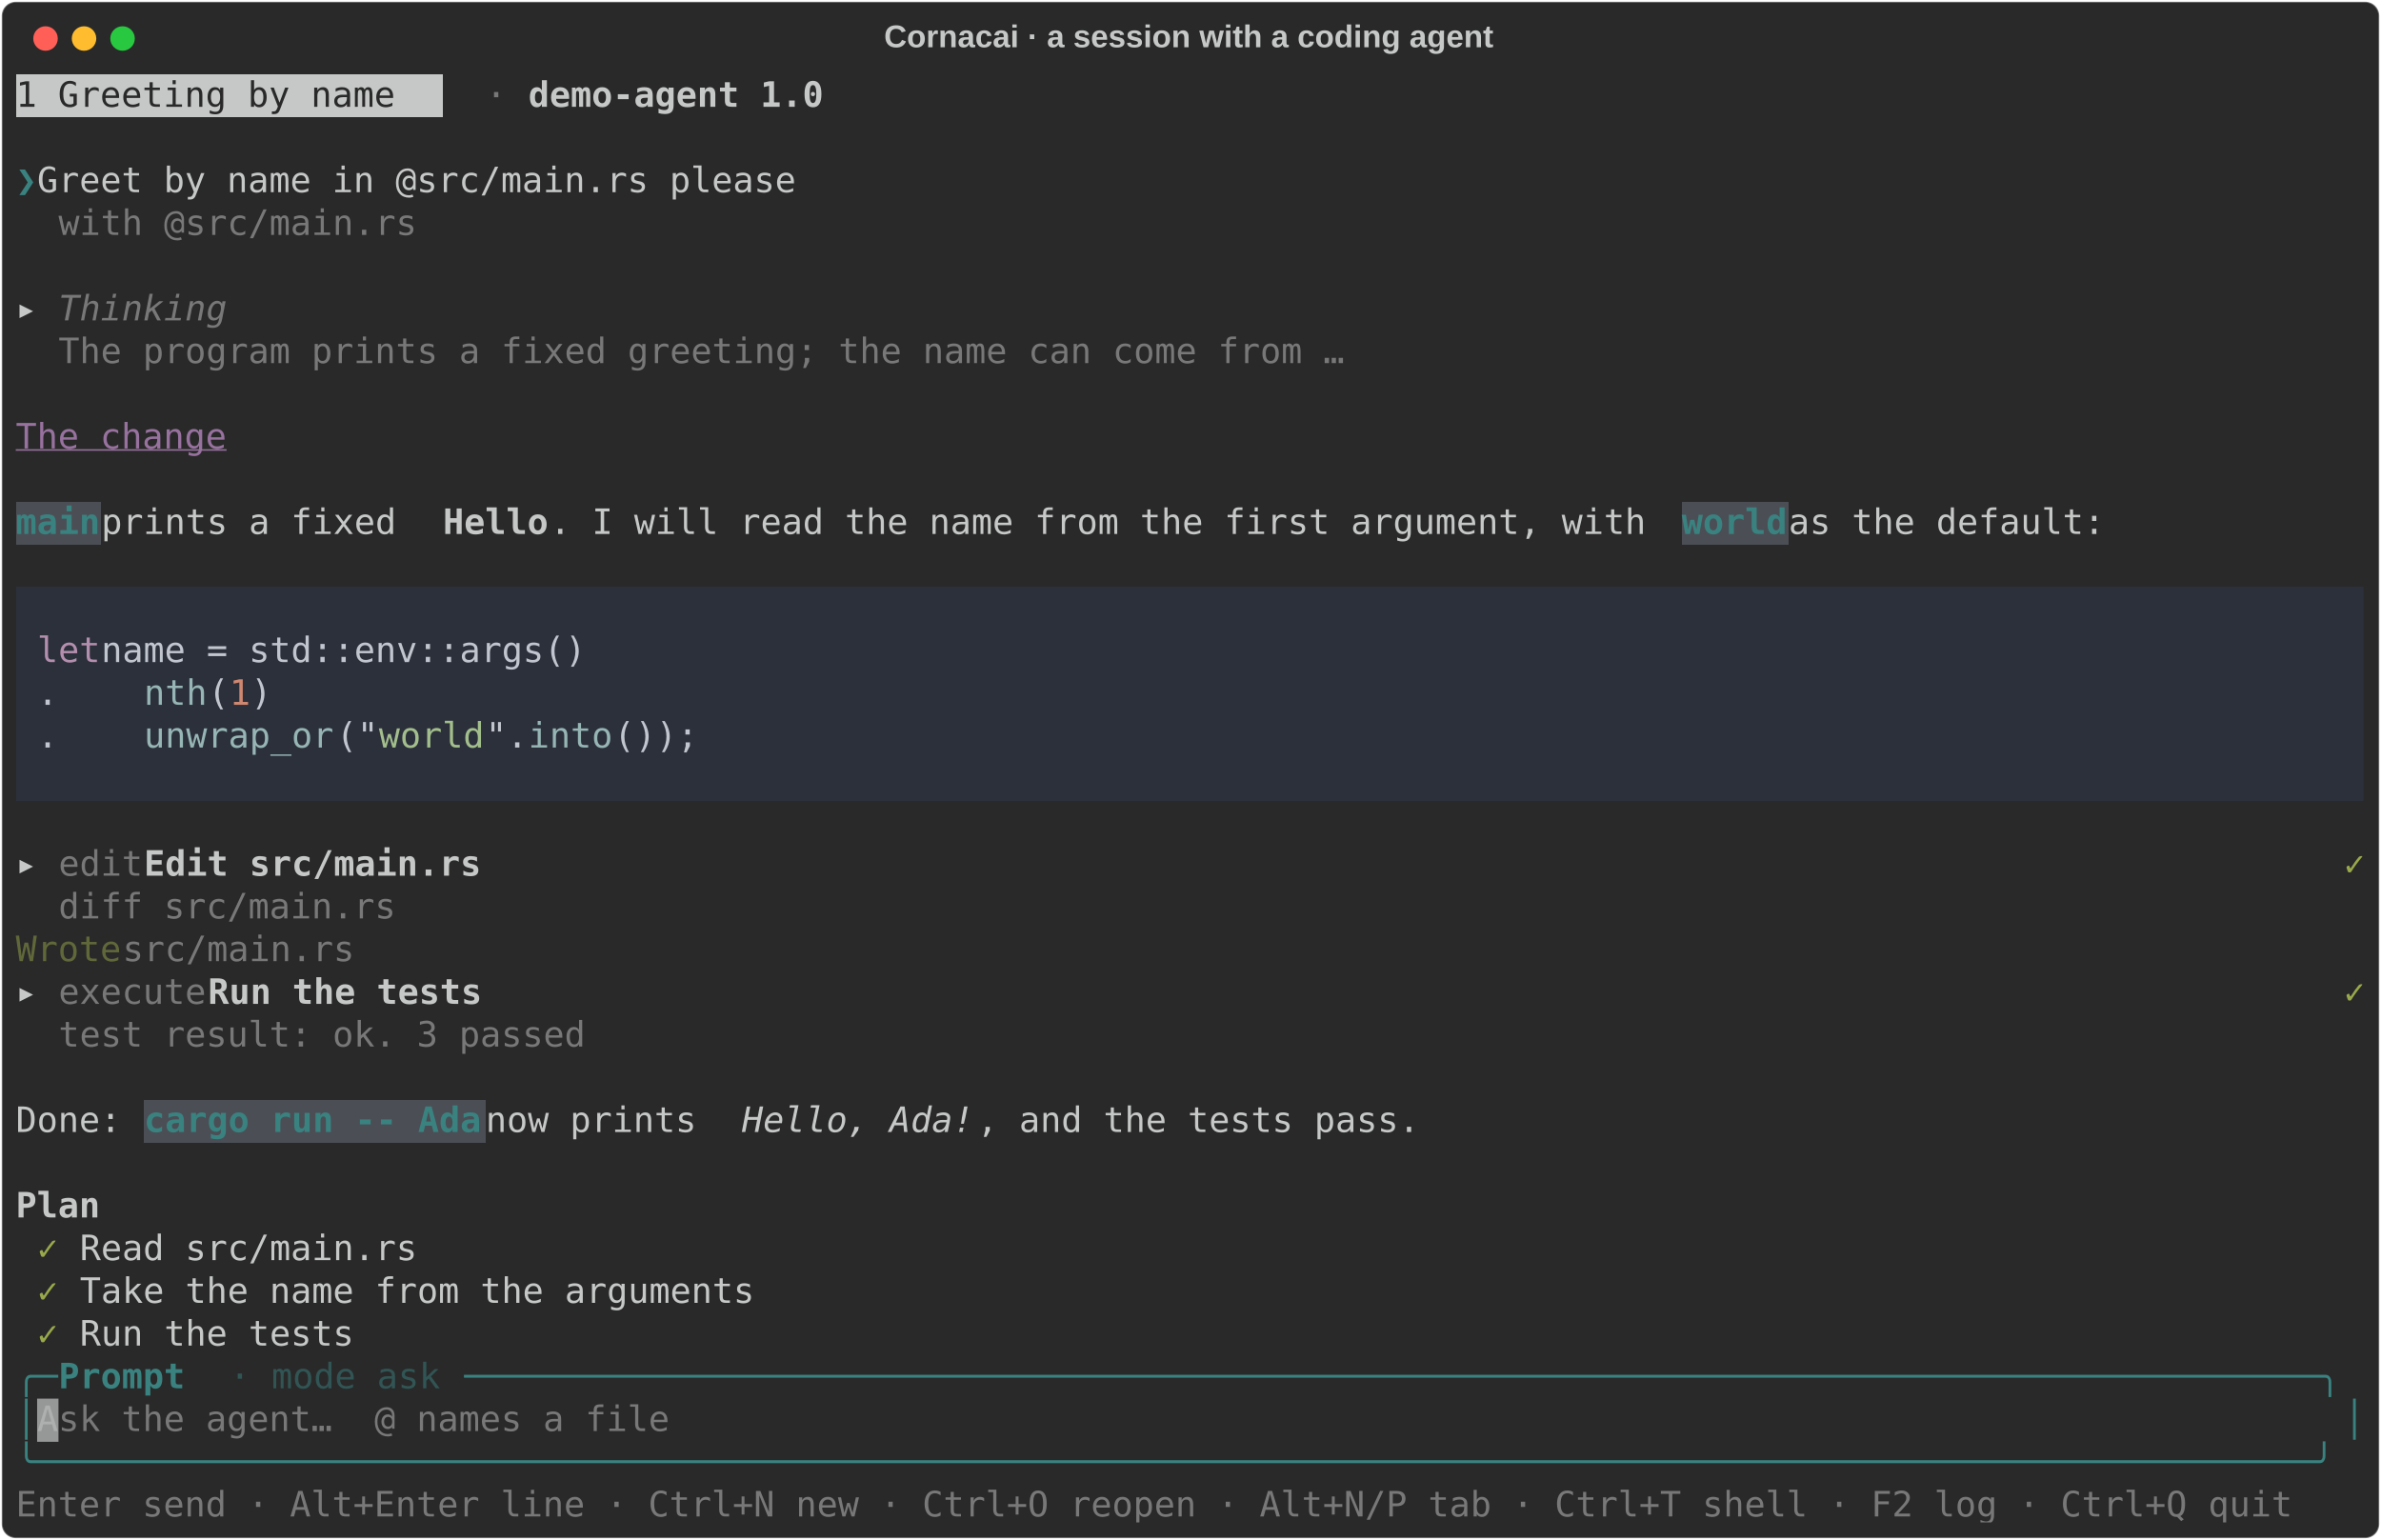
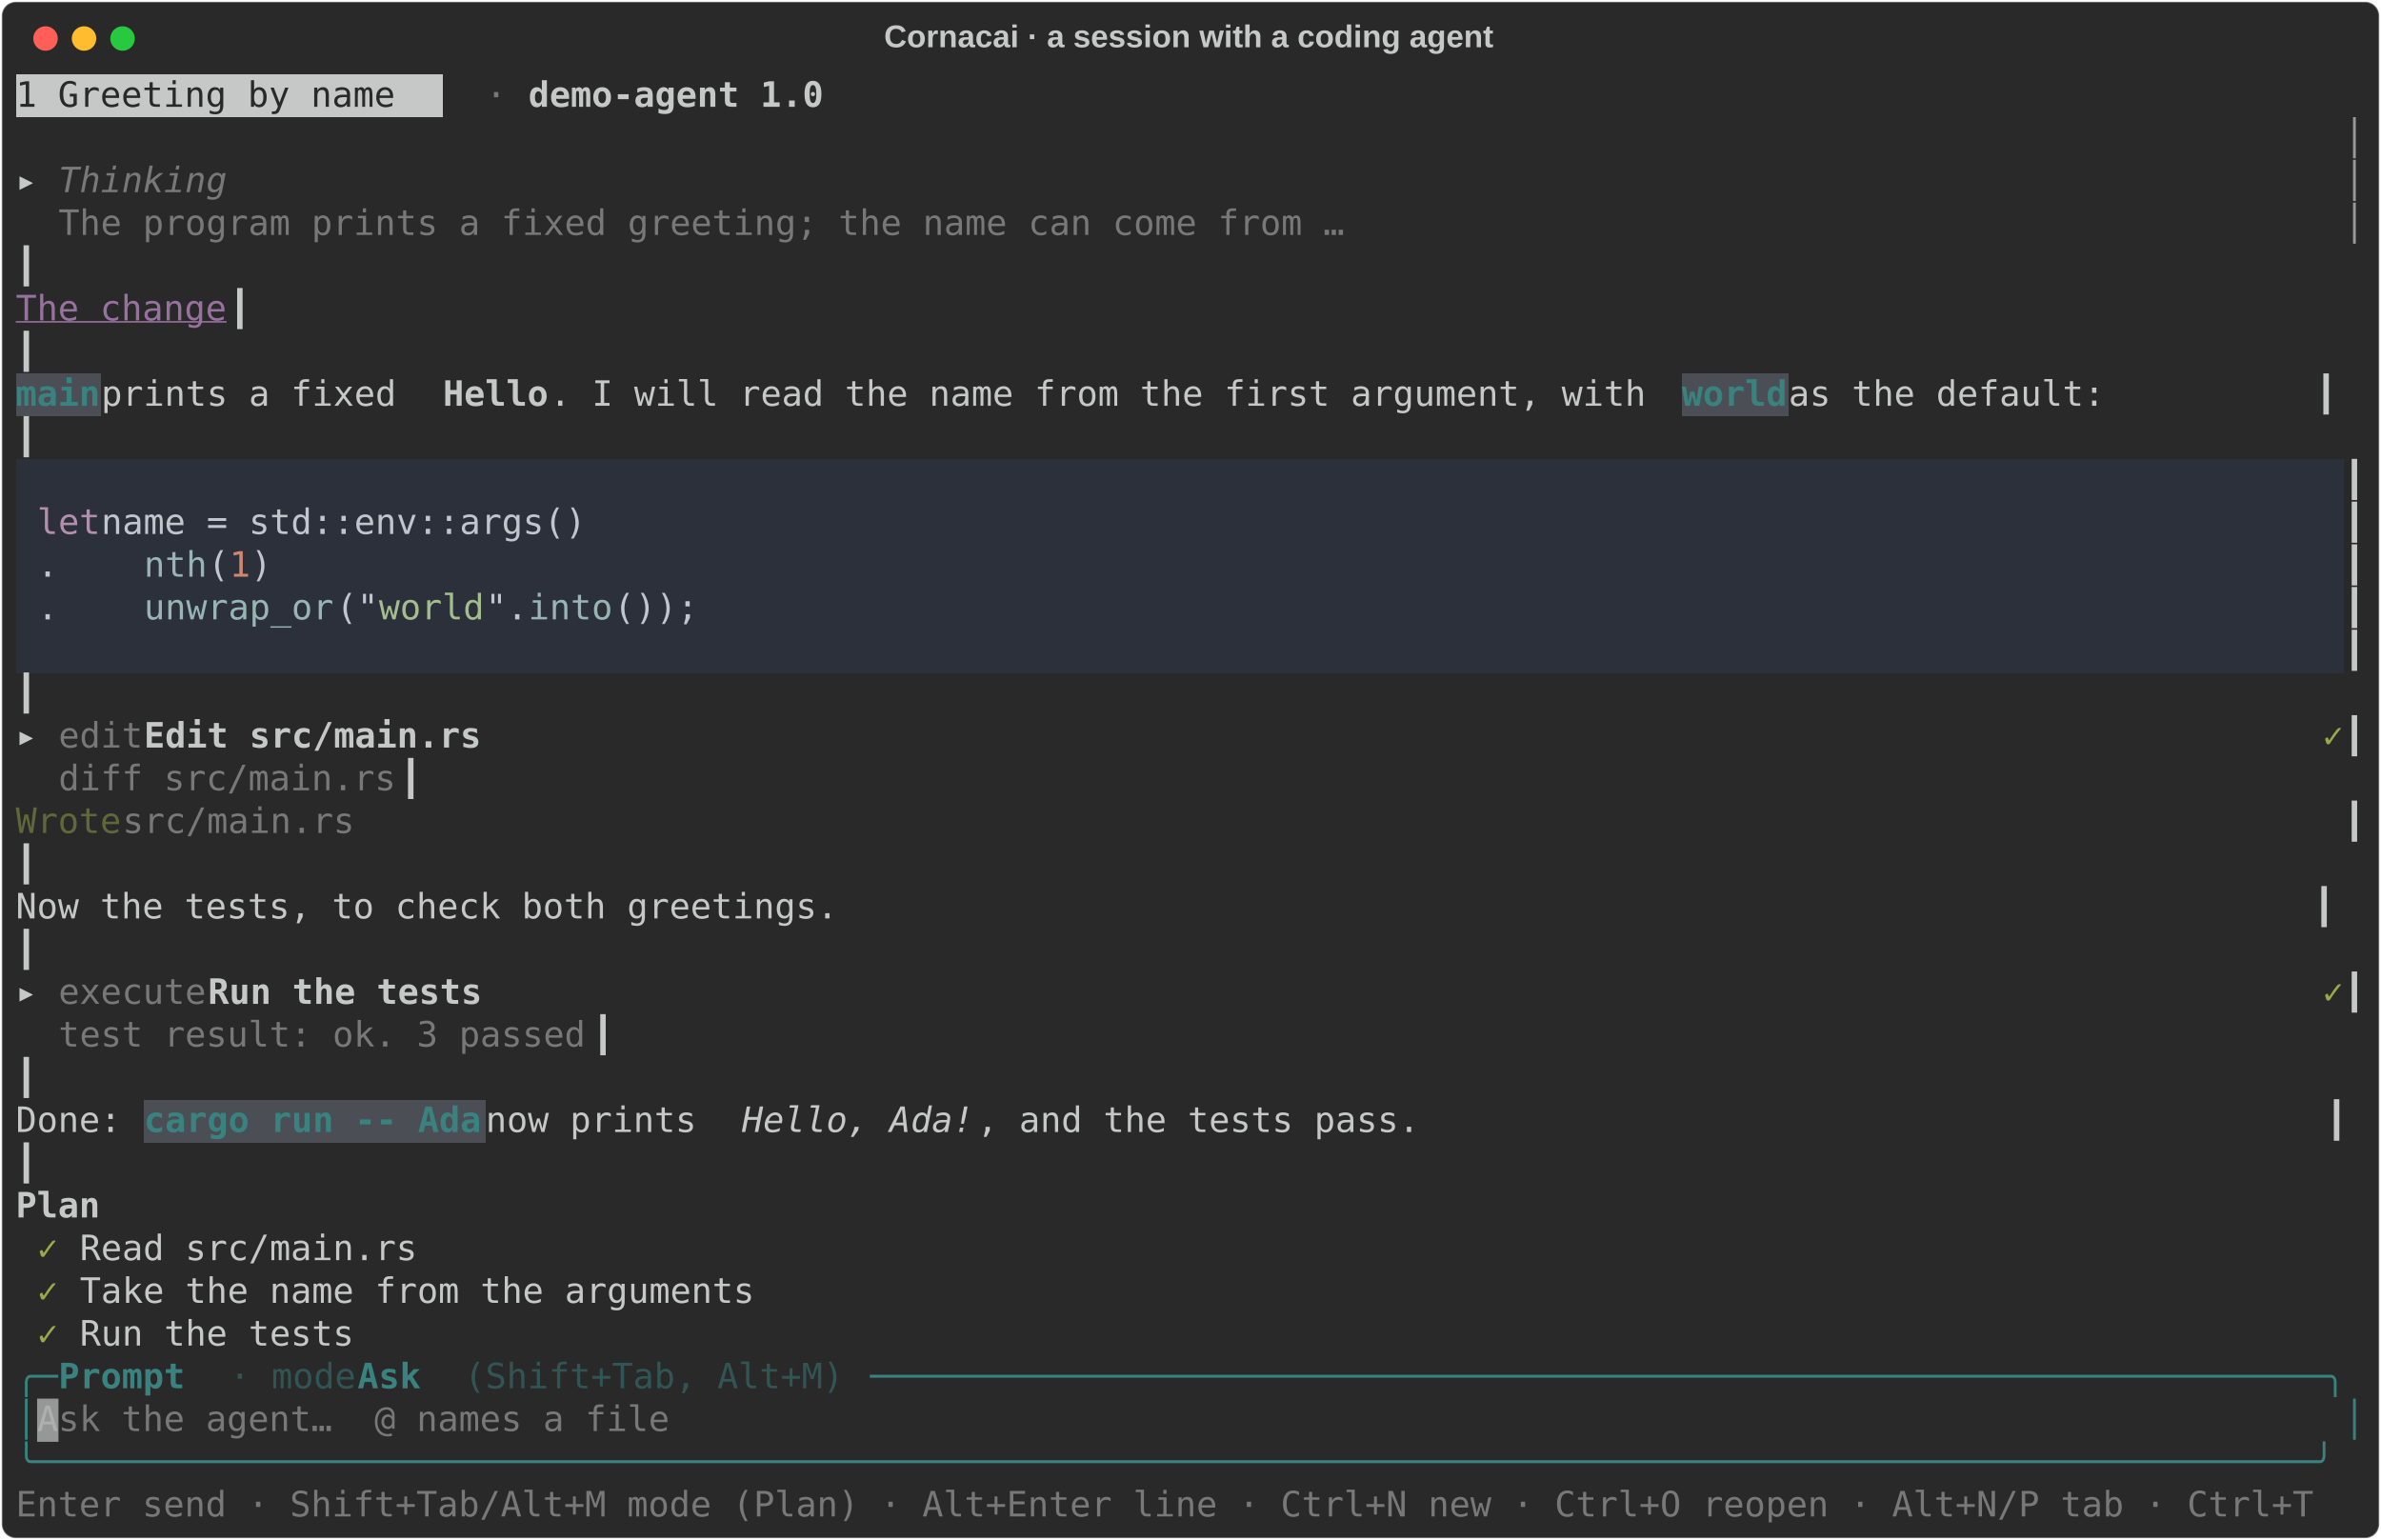
<svg xmlns="http://www.w3.org/2000/svg" class="rich-terminal" viewBox="0 0 1360 879.6">
  <style>

    @font-face {
        font-family: "Fira Code";
        src: local("FiraCode-Regular"),
                url("https://cdnjs.cloudflare.com/ajax/libs/firacode/6.2.0/woff2/FiraCode-Regular.woff2") format("woff2"),
                url("https://cdnjs.cloudflare.com/ajax/libs/firacode/6.2.0/woff/FiraCode-Regular.woff") format("woff");
        font-style: normal;
        font-weight: 400;
    }
    @font-face {
        font-family: "Fira Code";
        src: local("FiraCode-Bold"),
                url("https://cdnjs.cloudflare.com/ajax/libs/firacode/6.2.0/woff2/FiraCode-Bold.woff2") format("woff2"),
                url("https://cdnjs.cloudflare.com/ajax/libs/firacode/6.2.0/woff/FiraCode-Bold.woff") format("woff");
        font-style: bold;
        font-weight: 700;
    }

    .rich-record-matrix {
        font-family: Fira Code, monospace;
        font-size: 20px;
        line-height: 24.4px;
        font-variant-east-asian: full-width;
    }

    .rich-record-title {
        font-size: 18px;
        font-weight: bold;
        font-family: arial;
    }

    .rich-record-r1 { fill: #292929 }
.rich-record-r2 { fill: #c5c8c6 }
.rich-record-r3 { fill: #777877 }
.rich-record-r4 { fill: #c5c8c6;font-weight: bold }
- .rich-record-r5 { fill: #398280;font-weight: bold }
+ .rich-record-r5 { fill: #9a9b99 }
.rich-record-r6 { fill: #777877;font-style: italic; }
.rich-record-r7 { fill: #98729f;text-decoration: underline; }
- .rich-record-r8 { fill: #b48ead }
- .rich-record-r9 { fill: #c0c5ce }
- .rich-record-r10 { fill: #96b5b4 }
- .rich-record-r11 { fill: #d08770 }
- .rich-record-r12 { fill: #a3be8c }
- .rich-record-r13 { fill: #98a84b }
- .rich-record-r14 { fill: #60683a }
- .rich-record-r15 { fill: #c5c8c6;font-style: italic; }
- .rich-record-r16 { fill: #398280 }
- .rich-record-r17 { fill: #315554 }
+ .rich-record-r8 { fill: #398280;font-weight: bold }
+ .rich-record-r9 { fill: #b48ead }
+ .rich-record-r10 { fill: #c0c5ce }
+ .rich-record-r11 { fill: #96b5b4 }
+ .rich-record-r12 { fill: #d08770 }
+ .rich-record-r13 { fill: #a3be8c }
+ .rich-record-r14 { fill: #98a84b }
+ .rich-record-r15 { fill: #60683a }
+ .rich-record-r16 { fill: #c5c8c6;font-style: italic; }
+ .rich-record-r17 { fill: #398280 }
+ .rich-record-r18 { fill: #315554 }
    </style>
  <defs>
    <clipPath id="rich-record-clip-terminal">
      <rect x="0" y="0" width="1341.0" height="828.6" />
    </clipPath>
    <clipPath id="rich-record-line-0">
      <rect x="0" y="1.5" width="1342" height="24.65" />
    </clipPath>
    <clipPath id="rich-record-line-1">
      <rect x="0" y="25.9" width="1342" height="24.65" />
    </clipPath>
    <clipPath id="rich-record-line-2">
      <rect x="0" y="50.3" width="1342" height="24.65" />
    </clipPath>
    <clipPath id="rich-record-line-3">
      <rect x="0" y="74.7" width="1342" height="24.65" />
    </clipPath>
    <clipPath id="rich-record-line-4">
      <rect x="0" y="99.1" width="1342" height="24.65" />
    </clipPath>
    <clipPath id="rich-record-line-5">
      <rect x="0" y="123.5" width="1342" height="24.65" />
    </clipPath>
    <clipPath id="rich-record-line-6">
      <rect x="0" y="147.9" width="1342" height="24.65" />
    </clipPath>
    <clipPath id="rich-record-line-7">
      <rect x="0" y="172.3" width="1342" height="24.65" />
    </clipPath>
    <clipPath id="rich-record-line-8">
      <rect x="0" y="196.7" width="1342" height="24.65" />
    </clipPath>
    <clipPath id="rich-record-line-9">
      <rect x="0" y="221.1" width="1342" height="24.65" />
    </clipPath>
    <clipPath id="rich-record-line-10">
      <rect x="0" y="245.5" width="1342" height="24.65" />
    </clipPath>
    <clipPath id="rich-record-line-11">
      <rect x="0" y="269.9" width="1342" height="24.65" />
    </clipPath>
    <clipPath id="rich-record-line-12">
      <rect x="0" y="294.3" width="1342" height="24.65" />
    </clipPath>
    <clipPath id="rich-record-line-13">
      <rect x="0" y="318.7" width="1342" height="24.65" />
    </clipPath>
    <clipPath id="rich-record-line-14">
      <rect x="0" y="343.1" width="1342" height="24.65" />
    </clipPath>
    <clipPath id="rich-record-line-15">
      <rect x="0" y="367.5" width="1342" height="24.65" />
    </clipPath>
    <clipPath id="rich-record-line-16">
      <rect x="0" y="391.9" width="1342" height="24.65" />
    </clipPath>
    <clipPath id="rich-record-line-17">
      <rect x="0" y="416.3" width="1342" height="24.65" />
    </clipPath>
    <clipPath id="rich-record-line-18">
      <rect x="0" y="440.7" width="1342" height="24.65" />
    </clipPath>
    <clipPath id="rich-record-line-19">
      <rect x="0" y="465.1" width="1342" height="24.65" />
    </clipPath>
    <clipPath id="rich-record-line-20">
      <rect x="0" y="489.5" width="1342" height="24.65" />
    </clipPath>
    <clipPath id="rich-record-line-21">
      <rect x="0" y="513.9" width="1342" height="24.65" />
    </clipPath>
    <clipPath id="rich-record-line-22">
      <rect x="0" y="538.3" width="1342" height="24.65" />
    </clipPath>
    <clipPath id="rich-record-line-23">
      <rect x="0" y="562.7" width="1342" height="24.65" />
    </clipPath>
    <clipPath id="rich-record-line-24">
      <rect x="0" y="587.1" width="1342" height="24.65" />
    </clipPath>
    <clipPath id="rich-record-line-25">
      <rect x="0" y="611.5" width="1342" height="24.65" />
    </clipPath>
    <clipPath id="rich-record-line-26">
      <rect x="0" y="635.9" width="1342" height="24.65" />
    </clipPath>
    <clipPath id="rich-record-line-27">
      <rect x="0" y="660.3" width="1342" height="24.65" />
    </clipPath>
    <clipPath id="rich-record-line-28">
      <rect x="0" y="684.7" width="1342" height="24.65" />
    </clipPath>
    <clipPath id="rich-record-line-29">
      <rect x="0" y="709.1" width="1342" height="24.65" />
    </clipPath>
    <clipPath id="rich-record-line-30">
      <rect x="0" y="733.5" width="1342" height="24.65" />
    </clipPath>
    <clipPath id="rich-record-line-31">
      <rect x="0" y="757.9" width="1342" height="24.65" />
    </clipPath>
    <clipPath id="rich-record-line-32">
      <rect x="0" y="782.3" width="1342" height="24.65" />
    </clipPath>
  </defs>
  <rect fill="#292929" stroke="rgba(255,255,255,0.35)" stroke-width="1" x="1" y="1" width="1358" height="877.6" rx="8" />
  <text class="rich-record-title" fill="#c5c8c6" text-anchor="middle" x="679" y="27">Cornacai · a session with a coding agent</text>
  <g transform="translate(26,22)">
    <circle cx="0" cy="0" r="7" fill="#ff5f57" />
    <circle cx="22" cy="0" r="7" fill="#febc2e" />
    <circle cx="44" cy="0" r="7" fill="#28c840" />
  </g>
  <g transform="translate(9, 41)" clip-path="url(#rich-record-clip-terminal)">
    <rect fill="#c5c8c6" x="0" y="1.5" width="244" height="24.65" shape-rendering="crispEdges" />
-     <rect fill="#4b4e55" x="0" y="245.5" width="48.8" height="24.65" shape-rendering="crispEdges" />
-     <rect fill="#4b4e55" x="951.6" y="245.5" width="61" height="24.65" shape-rendering="crispEdges" />
-     <rect fill="#2b303b" x="0" y="294.3" width="1342" height="24.65" shape-rendering="crispEdges" />
-     <rect fill="#2b303b" x="0" y="318.7" width="12.2" height="24.65" shape-rendering="crispEdges" />
-     <rect fill="#2b303b" x="12.2" y="318.7" width="36.6" height="24.65" shape-rendering="crispEdges" />
-     <rect fill="#2b303b" x="48.8" y="318.7" width="292.8" height="24.65" shape-rendering="crispEdges" />
-     <rect fill="#2b303b" x="341.6" y="318.7" width="1000.4" height="24.65" shape-rendering="crispEdges" />
-     <rect fill="#2b303b" x="0" y="343.1" width="12.2" height="24.65" shape-rendering="crispEdges" />
-     <rect fill="#2b303b" x="12.2" y="343.1" width="61" height="24.65" shape-rendering="crispEdges" />
-     <rect fill="#2b303b" x="73.2" y="343.1" width="36.6" height="24.65" shape-rendering="crispEdges" />
-     <rect fill="#2b303b" x="109.8" y="343.1" width="12.2" height="24.65" shape-rendering="crispEdges" />
-     <rect fill="#2b303b" x="122" y="343.1" width="12.2" height="24.65" shape-rendering="crispEdges" />
-     <rect fill="#2b303b" x="134.2" y="343.1" width="12.2" height="24.65" shape-rendering="crispEdges" />
-     <rect fill="#2b303b" x="146.4" y="343.1" width="1195.6" height="24.65" shape-rendering="crispEdges" />
-     <rect fill="#2b303b" x="0" y="367.5" width="12.2" height="24.65" shape-rendering="crispEdges" />
-     <rect fill="#2b303b" x="12.2" y="367.5" width="61" height="24.65" shape-rendering="crispEdges" />
-     <rect fill="#2b303b" x="73.2" y="367.5" width="109.8" height="24.65" shape-rendering="crispEdges" />
-     <rect fill="#2b303b" x="183" y="367.5" width="24.4" height="24.65" shape-rendering="crispEdges" />
-     <rect fill="#2b303b" x="207.4" y="367.5" width="61" height="24.65" shape-rendering="crispEdges" />
-     <rect fill="#2b303b" x="268.4" y="367.5" width="24.4" height="24.65" shape-rendering="crispEdges" />
-     <rect fill="#2b303b" x="292.8" y="367.5" width="48.8" height="24.65" shape-rendering="crispEdges" />
-     <rect fill="#2b303b" x="341.6" y="367.5" width="48.8" height="24.65" shape-rendering="crispEdges" />
-     <rect fill="#2b303b" x="390.4" y="367.5" width="951.6" height="24.65" shape-rendering="crispEdges" />
-     <rect fill="#2b303b" x="0" y="391.9" width="1342" height="24.65" shape-rendering="crispEdges" />
+     <rect fill="#4b4e55" x="0" y="172.3" width="48.8" height="24.65" shape-rendering="crispEdges" />
+     <rect fill="#4b4e55" x="951.6" y="172.3" width="61" height="24.65" shape-rendering="crispEdges" />
+     <rect fill="#2b303b" x="0" y="221.1" width="1329.8" height="24.65" shape-rendering="crispEdges" />
+     <rect fill="#2b303b" x="0" y="245.5" width="12.2" height="24.65" shape-rendering="crispEdges" />
+     <rect fill="#2b303b" x="12.2" y="245.5" width="36.6" height="24.65" shape-rendering="crispEdges" />
+     <rect fill="#2b303b" x="48.8" y="245.5" width="292.8" height="24.65" shape-rendering="crispEdges" />
+     <rect fill="#2b303b" x="341.6" y="245.5" width="988.2" height="24.65" shape-rendering="crispEdges" />
+     <rect fill="#2b303b" x="0" y="269.9" width="12.2" height="24.65" shape-rendering="crispEdges" />
+     <rect fill="#2b303b" x="12.2" y="269.9" width="61" height="24.65" shape-rendering="crispEdges" />
+     <rect fill="#2b303b" x="73.2" y="269.9" width="36.6" height="24.65" shape-rendering="crispEdges" />
+     <rect fill="#2b303b" x="109.8" y="269.9" width="12.2" height="24.65" shape-rendering="crispEdges" />
+     <rect fill="#2b303b" x="122" y="269.9" width="12.2" height="24.65" shape-rendering="crispEdges" />
+     <rect fill="#2b303b" x="134.2" y="269.9" width="12.2" height="24.65" shape-rendering="crispEdges" />
+     <rect fill="#2b303b" x="146.4" y="269.9" width="1183.4" height="24.65" shape-rendering="crispEdges" />
+     <rect fill="#2b303b" x="0" y="294.3" width="12.2" height="24.65" shape-rendering="crispEdges" />
+     <rect fill="#2b303b" x="12.2" y="294.3" width="61" height="24.65" shape-rendering="crispEdges" />
+     <rect fill="#2b303b" x="73.2" y="294.3" width="109.8" height="24.65" shape-rendering="crispEdges" />
+     <rect fill="#2b303b" x="183" y="294.3" width="24.4" height="24.65" shape-rendering="crispEdges" />
+     <rect fill="#2b303b" x="207.4" y="294.3" width="61" height="24.65" shape-rendering="crispEdges" />
+     <rect fill="#2b303b" x="268.4" y="294.3" width="24.4" height="24.65" shape-rendering="crispEdges" />
+     <rect fill="#2b303b" x="292.8" y="294.3" width="48.8" height="24.65" shape-rendering="crispEdges" />
+     <rect fill="#2b303b" x="341.6" y="294.3" width="48.8" height="24.65" shape-rendering="crispEdges" />
+     <rect fill="#2b303b" x="390.4" y="294.3" width="939.4" height="24.65" shape-rendering="crispEdges" />
+     <rect fill="#2b303b" x="0" y="318.7" width="1329.8" height="24.65" shape-rendering="crispEdges" />
    <rect fill="#4b4e55" x="73.2" y="587.1" width="195.2" height="24.65" shape-rendering="crispEdges" />
    <g class="rich-record-matrix">
      <text class="rich-record-r1" x="0" y="20" textLength="244" clip-path="url(#rich-record-line-0)"> 1 Greeting by name </text>
      <text class="rich-record-r3" x="268.4" y="20" textLength="12.2" clip-path="url(#rich-record-line-0)">·</text>
      <text class="rich-record-r4" x="292.8" y="20" textLength="170.8" clip-path="url(#rich-record-line-0)">demo-agent 1.0</text>
      <text class="rich-record-r2" x="1342" y="20" textLength="12.2" clip-path="url(#rich-record-line-0)">
</text>
+       <text class="rich-record-r5" x="1329.8" y="44.4" textLength="12.2" clip-path="url(#rich-record-line-1)">│</text>
      <text class="rich-record-r2" x="1342" y="44.4" textLength="12.2" clip-path="url(#rich-record-line-1)">
</text>
-       <text class="rich-record-r5" x="0" y="68.8" textLength="12.2" clip-path="url(#rich-record-line-2)">❯</text>
-       <text class="rich-record-r2" x="12.2" y="68.8" textLength="1329.8" clip-path="url(#rich-record-line-2)"> Greet by name in @src/main.rs please                                                                        </text>
+       <text class="rich-record-r4" x="0" y="68.8" textLength="12.2" clip-path="url(#rich-record-line-2)">▸</text>
+       <text class="rich-record-r6" x="24.4" y="68.8" textLength="97.6" clip-path="url(#rich-record-line-2)">Thinking</text>
+       <text class="rich-record-r5" x="1329.8" y="68.8" textLength="12.2" clip-path="url(#rich-record-line-2)">│</text>
      <text class="rich-record-r2" x="1342" y="68.8" textLength="12.2" clip-path="url(#rich-record-line-2)">
</text>
-       <text class="rich-record-r3" x="24.4" y="93.2" textLength="207.4" clip-path="url(#rich-record-line-3)">with @src/main.rs</text>
+       <text class="rich-record-r3" x="24.4" y="93.2" textLength="744.2" clip-path="url(#rich-record-line-3)">The program prints a fixed greeting; the name can come from …</text>
+       <text class="rich-record-r5" x="1329.8" y="93.2" textLength="12.2" clip-path="url(#rich-record-line-3)">│</text>
      <text class="rich-record-r2" x="1342" y="93.2" textLength="12.2" clip-path="url(#rich-record-line-3)">
</text>
+       <text class="rich-record-r2" x="0" y="117.6" textLength="1342" clip-path="url(#rich-record-line-4)">                                                                                                             ┃</text>
      <text class="rich-record-r2" x="1342" y="117.6" textLength="12.2" clip-path="url(#rich-record-line-4)">
</text>
-       <text class="rich-record-r4" x="0" y="142" textLength="12.2" clip-path="url(#rich-record-line-5)">▸</text>
-       <text class="rich-record-r6" x="24.4" y="142" textLength="97.6" clip-path="url(#rich-record-line-5)">Thinking</text>
+       <text class="rich-record-r7" x="0" y="142" textLength="122" clip-path="url(#rich-record-line-5)">The change</text>
+       <text class="rich-record-r2" x="122" y="142" textLength="1220" clip-path="url(#rich-record-line-5)">                                                                                                   ┃</text>
      <text class="rich-record-r2" x="1342" y="142" textLength="12.2" clip-path="url(#rich-record-line-5)">
</text>
-       <text class="rich-record-r3" x="24.4" y="166.4" textLength="744.2" clip-path="url(#rich-record-line-6)">The program prints a fixed greeting; the name can come from …</text>
+       <text class="rich-record-r2" x="0" y="166.4" textLength="1342" clip-path="url(#rich-record-line-6)">                                                                                                             ┃</text>
      <text class="rich-record-r2" x="1342" y="166.4" textLength="12.2" clip-path="url(#rich-record-line-6)">
</text>
+       <text class="rich-record-r8" x="0" y="190.8" textLength="48.8" clip-path="url(#rich-record-line-7)">main</text>
+       <text class="rich-record-r2" x="48.8" y="190.8" textLength="195.2" clip-path="url(#rich-record-line-7)"> prints a fixed </text>
+       <text class="rich-record-r4" x="244" y="190.8" textLength="61" clip-path="url(#rich-record-line-7)">Hello</text>
+       <text class="rich-record-r2" x="305" y="190.8" textLength="646.6" clip-path="url(#rich-record-line-7)">. I will read the name from the first argument, with </text>
+       <text class="rich-record-r8" x="951.6" y="190.8" textLength="61" clip-path="url(#rich-record-line-7)">world</text>
+       <text class="rich-record-r2" x="1012.6" y="190.8" textLength="329.4" clip-path="url(#rich-record-line-7)"> as the default:          ┃</text>
      <text class="rich-record-r2" x="1342" y="190.8" textLength="12.2" clip-path="url(#rich-record-line-7)">
</text>
-       <text class="rich-record-r7" x="0" y="215.2" textLength="122" clip-path="url(#rich-record-line-8)">The change</text>
+       <text class="rich-record-r2" x="0" y="215.2" textLength="1342" clip-path="url(#rich-record-line-8)">                                                                                                             ┃</text>
      <text class="rich-record-r2" x="1342" y="215.2" textLength="12.2" clip-path="url(#rich-record-line-8)">
</text>
+       <text class="rich-record-r2" x="1329.8" y="239.6" textLength="12.2" clip-path="url(#rich-record-line-9)">┃</text>
      <text class="rich-record-r2" x="1342" y="239.6" textLength="12.2" clip-path="url(#rich-record-line-9)">
</text>
-       <text class="rich-record-r5" x="0" y="264" textLength="48.8" clip-path="url(#rich-record-line-10)">main</text>
-       <text class="rich-record-r2" x="48.8" y="264" textLength="195.2" clip-path="url(#rich-record-line-10)"> prints a fixed </text>
-       <text class="rich-record-r4" x="244" y="264" textLength="61" clip-path="url(#rich-record-line-10)">Hello</text>
-       <text class="rich-record-r2" x="305" y="264" textLength="646.6" clip-path="url(#rich-record-line-10)">. I will read the name from the first argument, with </text>
-       <text class="rich-record-r5" x="951.6" y="264" textLength="61" clip-path="url(#rich-record-line-10)">world</text>
-       <text class="rich-record-r2" x="1012.6" y="264" textLength="329.4" clip-path="url(#rich-record-line-10)"> as the default:           </text>
+       <text class="rich-record-r9" x="12.2" y="264" textLength="36.6" clip-path="url(#rich-record-line-10)">let</text>
+       <text class="rich-record-r10" x="48.8" y="264" textLength="292.8" clip-path="url(#rich-record-line-10)"> name = std::env::args()</text>
+       <text class="rich-record-r2" x="1329.8" y="264" textLength="12.2" clip-path="url(#rich-record-line-10)">┃</text>
      <text class="rich-record-r2" x="1342" y="264" textLength="12.2" clip-path="url(#rich-record-line-10)">
</text>
+       <text class="rich-record-r10" x="12.2" y="288.4" textLength="61" clip-path="url(#rich-record-line-11)">    .</text>
+       <text class="rich-record-r11" x="73.2" y="288.4" textLength="36.6" clip-path="url(#rich-record-line-11)">nth</text>
+       <text class="rich-record-r10" x="109.8" y="288.4" textLength="12.2" clip-path="url(#rich-record-line-11)">(</text>
+       <text class="rich-record-r12" x="122" y="288.4" textLength="12.2" clip-path="url(#rich-record-line-11)">1</text>
+       <text class="rich-record-r10" x="134.2" y="288.4" textLength="12.2" clip-path="url(#rich-record-line-11)">)</text>
+       <text class="rich-record-r2" x="1329.8" y="288.4" textLength="12.2" clip-path="url(#rich-record-line-11)">┃</text>
      <text class="rich-record-r2" x="1342" y="288.4" textLength="12.2" clip-path="url(#rich-record-line-11)">
</text>
+       <text class="rich-record-r10" x="12.2" y="312.8" textLength="61" clip-path="url(#rich-record-line-12)">    .</text>
+       <text class="rich-record-r11" x="73.2" y="312.8" textLength="109.8" clip-path="url(#rich-record-line-12)">unwrap_or</text>
+       <text class="rich-record-r10" x="183" y="312.8" textLength="24.4" clip-path="url(#rich-record-line-12)">("</text>
+       <text class="rich-record-r13" x="207.4" y="312.8" textLength="61" clip-path="url(#rich-record-line-12)">world</text>
+       <text class="rich-record-r10" x="268.4" y="312.8" textLength="24.4" clip-path="url(#rich-record-line-12)">".</text>
+       <text class="rich-record-r11" x="292.8" y="312.8" textLength="48.8" clip-path="url(#rich-record-line-12)">into</text>
+       <text class="rich-record-r10" x="341.6" y="312.8" textLength="48.8" clip-path="url(#rich-record-line-12)">());</text>
+       <text class="rich-record-r2" x="1329.8" y="312.8" textLength="12.2" clip-path="url(#rich-record-line-12)">┃</text>
      <text class="rich-record-r2" x="1342" y="312.8" textLength="12.2" clip-path="url(#rich-record-line-12)">
</text>
-       <text class="rich-record-r8" x="12.2" y="337.2" textLength="36.6" clip-path="url(#rich-record-line-13)">let</text>
-       <text class="rich-record-r9" x="48.8" y="337.2" textLength="292.8" clip-path="url(#rich-record-line-13)"> name = std::env::args()</text>
+       <text class="rich-record-r2" x="1329.8" y="337.2" textLength="12.2" clip-path="url(#rich-record-line-13)">┃</text>
      <text class="rich-record-r2" x="1342" y="337.2" textLength="12.2" clip-path="url(#rich-record-line-13)">
</text>
-       <text class="rich-record-r9" x="12.2" y="361.6" textLength="61" clip-path="url(#rich-record-line-14)">    .</text>
-       <text class="rich-record-r10" x="73.2" y="361.6" textLength="36.6" clip-path="url(#rich-record-line-14)">nth</text>
-       <text class="rich-record-r9" x="109.8" y="361.6" textLength="12.2" clip-path="url(#rich-record-line-14)">(</text>
-       <text class="rich-record-r11" x="122" y="361.6" textLength="12.2" clip-path="url(#rich-record-line-14)">1</text>
-       <text class="rich-record-r9" x="134.2" y="361.6" textLength="12.2" clip-path="url(#rich-record-line-14)">)</text>
+       <text class="rich-record-r2" x="0" y="361.6" textLength="1342" clip-path="url(#rich-record-line-14)">                                                                                                             ┃</text>
      <text class="rich-record-r2" x="1342" y="361.6" textLength="12.2" clip-path="url(#rich-record-line-14)">
</text>
-       <text class="rich-record-r9" x="12.2" y="386" textLength="61" clip-path="url(#rich-record-line-15)">    .</text>
-       <text class="rich-record-r10" x="73.2" y="386" textLength="109.8" clip-path="url(#rich-record-line-15)">unwrap_or</text>
-       <text class="rich-record-r9" x="183" y="386" textLength="24.4" clip-path="url(#rich-record-line-15)">("</text>
-       <text class="rich-record-r12" x="207.4" y="386" textLength="61" clip-path="url(#rich-record-line-15)">world</text>
-       <text class="rich-record-r9" x="268.4" y="386" textLength="24.4" clip-path="url(#rich-record-line-15)">".</text>
-       <text class="rich-record-r10" x="292.8" y="386" textLength="48.8" clip-path="url(#rich-record-line-15)">into</text>
-       <text class="rich-record-r9" x="341.6" y="386" textLength="48.8" clip-path="url(#rich-record-line-15)">());</text>
+       <text class="rich-record-r4" x="0" y="386" textLength="12.2" clip-path="url(#rich-record-line-15)">▸</text>
+       <text class="rich-record-r3" x="24.4" y="386" textLength="48.8" clip-path="url(#rich-record-line-15)">edit</text>
+       <text class="rich-record-r4" x="73.2" y="386" textLength="207.4" clip-path="url(#rich-record-line-15)"> Edit src/main.rs</text>
+       <text class="rich-record-r14" x="1317.6" y="386" textLength="12.2" clip-path="url(#rich-record-line-15)">✓</text>
+       <text class="rich-record-r2" x="1329.8" y="386" textLength="12.2" clip-path="url(#rich-record-line-15)">┃</text>
      <text class="rich-record-r2" x="1342" y="386" textLength="12.2" clip-path="url(#rich-record-line-15)">
</text>
+       <text class="rich-record-r3" x="24.4" y="410.4" textLength="195.2" clip-path="url(#rich-record-line-16)">diff src/main.rs</text>
+       <text class="rich-record-r2" x="219.6" y="410.4" textLength="1122.4" clip-path="url(#rich-record-line-16)">                                                                                           ┃</text>
      <text class="rich-record-r2" x="1342" y="410.4" textLength="12.2" clip-path="url(#rich-record-line-16)">
</text>
+       <text class="rich-record-r15" x="0" y="434.8" textLength="61" clip-path="url(#rich-record-line-17)">Wrote</text>
+       <text class="rich-record-r3" x="61" y="434.8" textLength="1268.8" clip-path="url(#rich-record-line-17)"> src/main.rs                                                                                            </text>
+       <text class="rich-record-r2" x="1329.8" y="434.8" textLength="12.2" clip-path="url(#rich-record-line-17)">┃</text>
      <text class="rich-record-r2" x="1342" y="434.8" textLength="12.2" clip-path="url(#rich-record-line-17)">
</text>
-       <text class="rich-record-r4" x="0" y="459.2" textLength="12.2" clip-path="url(#rich-record-line-18)">▸</text>
-       <text class="rich-record-r3" x="24.4" y="459.2" textLength="48.8" clip-path="url(#rich-record-line-18)">edit</text>
-       <text class="rich-record-r4" x="73.2" y="459.2" textLength="207.4" clip-path="url(#rich-record-line-18)"> Edit src/main.rs</text>
-       <text class="rich-record-r13" x="1329.8" y="459.2" textLength="12.2" clip-path="url(#rich-record-line-18)">✓</text>
+       <text class="rich-record-r2" x="0" y="459.2" textLength="1342" clip-path="url(#rich-record-line-18)">                                                                                                             ┃</text>
      <text class="rich-record-r2" x="1342" y="459.2" textLength="12.2" clip-path="url(#rich-record-line-18)">
</text>
-       <text class="rich-record-r3" x="24.4" y="483.6" textLength="195.2" clip-path="url(#rich-record-line-19)">diff src/main.rs</text>
+       <text class="rich-record-r2" x="0" y="483.6" textLength="1342" clip-path="url(#rich-record-line-19)">Now the tests, to check both greetings.                                                                      ┃</text>
      <text class="rich-record-r2" x="1342" y="483.6" textLength="12.2" clip-path="url(#rich-record-line-19)">
</text>
-       <text class="rich-record-r14" x="0" y="508" textLength="61" clip-path="url(#rich-record-line-20)">Wrote</text>
-       <text class="rich-record-r3" x="61" y="508" textLength="1281" clip-path="url(#rich-record-line-20)"> src/main.rs                                                                                             </text>
+       <text class="rich-record-r2" x="0" y="508" textLength="1342" clip-path="url(#rich-record-line-20)">                                                                                                             ┃</text>
      <text class="rich-record-r2" x="1342" y="508" textLength="12.2" clip-path="url(#rich-record-line-20)">
</text>
      <text class="rich-record-r4" x="0" y="532.4" textLength="12.2" clip-path="url(#rich-record-line-21)">▸</text>
      <text class="rich-record-r3" x="24.4" y="532.4" textLength="85.4" clip-path="url(#rich-record-line-21)">execute</text>
      <text class="rich-record-r4" x="109.8" y="532.4" textLength="170.8" clip-path="url(#rich-record-line-21)"> Run the tests</text>
-       <text class="rich-record-r13" x="1329.8" y="532.4" textLength="12.2" clip-path="url(#rich-record-line-21)">✓</text>
+       <text class="rich-record-r14" x="1317.6" y="532.4" textLength="12.2" clip-path="url(#rich-record-line-21)">✓</text>
+       <text class="rich-record-r2" x="1329.8" y="532.4" textLength="12.2" clip-path="url(#rich-record-line-21)">┃</text>
      <text class="rich-record-r2" x="1342" y="532.4" textLength="12.2" clip-path="url(#rich-record-line-21)">
</text>
      <text class="rich-record-r3" x="24.4" y="556.8" textLength="305" clip-path="url(#rich-record-line-22)">test result: ok. 3 passed</text>
+       <text class="rich-record-r2" x="329.4" y="556.8" textLength="1012.6" clip-path="url(#rich-record-line-22)">                                                                                  ┃</text>
      <text class="rich-record-r2" x="1342" y="556.8" textLength="12.2" clip-path="url(#rich-record-line-22)">
</text>
+       <text class="rich-record-r2" x="0" y="581.2" textLength="1342" clip-path="url(#rich-record-line-23)">                                                                                                             ┃</text>
      <text class="rich-record-r2" x="1342" y="581.2" textLength="12.2" clip-path="url(#rich-record-line-23)">
</text>
      <text class="rich-record-r2" x="0" y="605.6" textLength="73.2" clip-path="url(#rich-record-line-24)">Done: </text>
-       <text class="rich-record-r5" x="73.2" y="605.6" textLength="195.2" clip-path="url(#rich-record-line-24)">cargo run -- Ada</text>
+       <text class="rich-record-r8" x="73.2" y="605.6" textLength="195.2" clip-path="url(#rich-record-line-24)">cargo run -- Ada</text>
      <text class="rich-record-r2" x="268.4" y="605.6" textLength="146.4" clip-path="url(#rich-record-line-24)"> now prints </text>
-       <text class="rich-record-r15" x="414.8" y="605.6" textLength="134.2" clip-path="url(#rich-record-line-24)">Hello, Ada!</text>
-       <text class="rich-record-r2" x="549" y="605.6" textLength="793" clip-path="url(#rich-record-line-24)">, and the tests pass.                                            </text>
+       <text class="rich-record-r16" x="414.8" y="605.6" textLength="134.2" clip-path="url(#rich-record-line-24)">Hello, Ada!</text>
+       <text class="rich-record-r2" x="549" y="605.6" textLength="793" clip-path="url(#rich-record-line-24)">, and the tests pass.                                           ┃</text>
      <text class="rich-record-r2" x="1342" y="605.6" textLength="12.2" clip-path="url(#rich-record-line-24)">
</text>
+       <text class="rich-record-r2" x="0" y="630" textLength="1342" clip-path="url(#rich-record-line-25)">                                                                                                             ┃</text>
      <text class="rich-record-r2" x="1342" y="630" textLength="12.2" clip-path="url(#rich-record-line-25)">
</text>
      <text class="rich-record-r4" x="0" y="654.4" textLength="48.8" clip-path="url(#rich-record-line-26)">Plan</text>
      <text class="rich-record-r2" x="1342" y="654.4" textLength="12.2" clip-path="url(#rich-record-line-26)">
</text>
-       <text class="rich-record-r13" x="12.2" y="678.8" textLength="24.4" clip-path="url(#rich-record-line-27)">✓ </text>
+       <text class="rich-record-r14" x="12.2" y="678.8" textLength="24.4" clip-path="url(#rich-record-line-27)">✓ </text>
      <text class="rich-record-r2" x="36.6" y="678.8" textLength="1305.4" clip-path="url(#rich-record-line-27)">Read src/main.rs                                                                                           </text>
      <text class="rich-record-r2" x="1342" y="678.8" textLength="12.2" clip-path="url(#rich-record-line-27)">
</text>
-       <text class="rich-record-r13" x="12.2" y="703.2" textLength="24.4" clip-path="url(#rich-record-line-28)">✓ </text>
+       <text class="rich-record-r14" x="12.2" y="703.2" textLength="24.4" clip-path="url(#rich-record-line-28)">✓ </text>
      <text class="rich-record-r2" x="36.6" y="703.2" textLength="1305.4" clip-path="url(#rich-record-line-28)">Take the name from the arguments                                                                           </text>
      <text class="rich-record-r2" x="1342" y="703.2" textLength="12.2" clip-path="url(#rich-record-line-28)">
</text>
-       <text class="rich-record-r13" x="12.2" y="727.6" textLength="24.4" clip-path="url(#rich-record-line-29)">✓ </text>
+       <text class="rich-record-r14" x="12.2" y="727.6" textLength="24.4" clip-path="url(#rich-record-line-29)">✓ </text>
      <text class="rich-record-r2" x="36.6" y="727.6" textLength="1305.4" clip-path="url(#rich-record-line-29)">Run the tests                                                                                              </text>
      <text class="rich-record-r2" x="1342" y="727.6" textLength="12.2" clip-path="url(#rich-record-line-29)">
</text>
-       <text class="rich-record-r16" x="0" y="752" textLength="24.4" clip-path="url(#rich-record-line-30)">╭─</text>
-       <text class="rich-record-r5" x="24.4" y="752" textLength="97.6" clip-path="url(#rich-record-line-30)"> Prompt </text>
-       <text class="rich-record-r17" x="122" y="752" textLength="122" clip-path="url(#rich-record-line-30)">· mode ask</text>
-       <text class="rich-record-r16" x="256.2" y="752" textLength="1085.8" clip-path="url(#rich-record-line-30)">────────────────────────────────────────────────────────────────────────────────────────╮</text>
+       <text class="rich-record-r17" x="0" y="752" textLength="24.4" clip-path="url(#rich-record-line-30)">╭─</text>
+       <text class="rich-record-r8" x="24.4" y="752" textLength="97.6" clip-path="url(#rich-record-line-30)"> Prompt </text>
+       <text class="rich-record-r18" x="122" y="752" textLength="73.2" clip-path="url(#rich-record-line-30)">· mode</text>
+       <text class="rich-record-r8" x="195.2" y="752" textLength="61" clip-path="url(#rich-record-line-30)"> Ask </text>
+       <text class="rich-record-r18" x="256.2" y="752" textLength="219.6" clip-path="url(#rich-record-line-30)">(Shift+Tab, Alt+M)</text>
+       <text class="rich-record-r17" x="488" y="752" textLength="854" clip-path="url(#rich-record-line-30)">─────────────────────────────────────────────────────────────────────╮</text>
      <text class="rich-record-r2" x="1342" y="752" textLength="12.2" clip-path="url(#rich-record-line-30)">
</text>
-       <text class="rich-record-r16" x="0" y="776.4" textLength="12.2" clip-path="url(#rich-record-line-31)">│</text>
+       <text class="rich-record-r17" x="0" y="776.4" textLength="12.2" clip-path="url(#rich-record-line-31)">│</text>
      <text class="rich-record-r3" x="12.2" y="776.4" textLength="366" clip-path="url(#rich-record-line-31)">Ask the agent…  @ names a file</text>
-       <text class="rich-record-r16" x="1329.8" y="776.4" textLength="12.2" clip-path="url(#rich-record-line-31)">│</text>
+       <text class="rich-record-r17" x="1329.8" y="776.4" textLength="12.2" clip-path="url(#rich-record-line-31)">│</text>
      <text class="rich-record-r2" x="1342" y="776.4" textLength="12.2" clip-path="url(#rich-record-line-31)">
</text>
-       <text class="rich-record-r16" x="0" y="800.8" textLength="1342" clip-path="url(#rich-record-line-32)">╰────────────────────────────────────────────────────────────────────────────────────────────────────────────╯</text>
+       <text class="rich-record-r17" x="0" y="800.8" textLength="1342" clip-path="url(#rich-record-line-32)">╰────────────────────────────────────────────────────────────────────────────────────────────────────────────╯</text>
      <text class="rich-record-r2" x="1342" y="800.8" textLength="12.2" clip-path="url(#rich-record-line-32)">
</text>
-       <text class="rich-record-r3" x="0" y="825.2" textLength="1317.6" clip-path="url(#rich-record-line-33)">Enter send · Alt+Enter line · Ctrl+N new · Ctrl+O reopen · Alt+N/P tab · Ctrl+T shell · F2 log · Ctrl+Q quit</text>
+       <text class="rich-record-r3" x="0" y="825.2" textLength="1342" clip-path="url(#rich-record-line-33)">Enter send · Shift+Tab/Alt+M mode (Plan) · Alt+Enter line · Ctrl+N new · Ctrl+O reopen · Alt+N/P tab · Ctrl+T </text>
      <rect x="12.2" y="757.9" width="12.2" height="24.65" fill="#c5c8c6" opacity="0.7" />
    </g>
  </g>
</svg>
